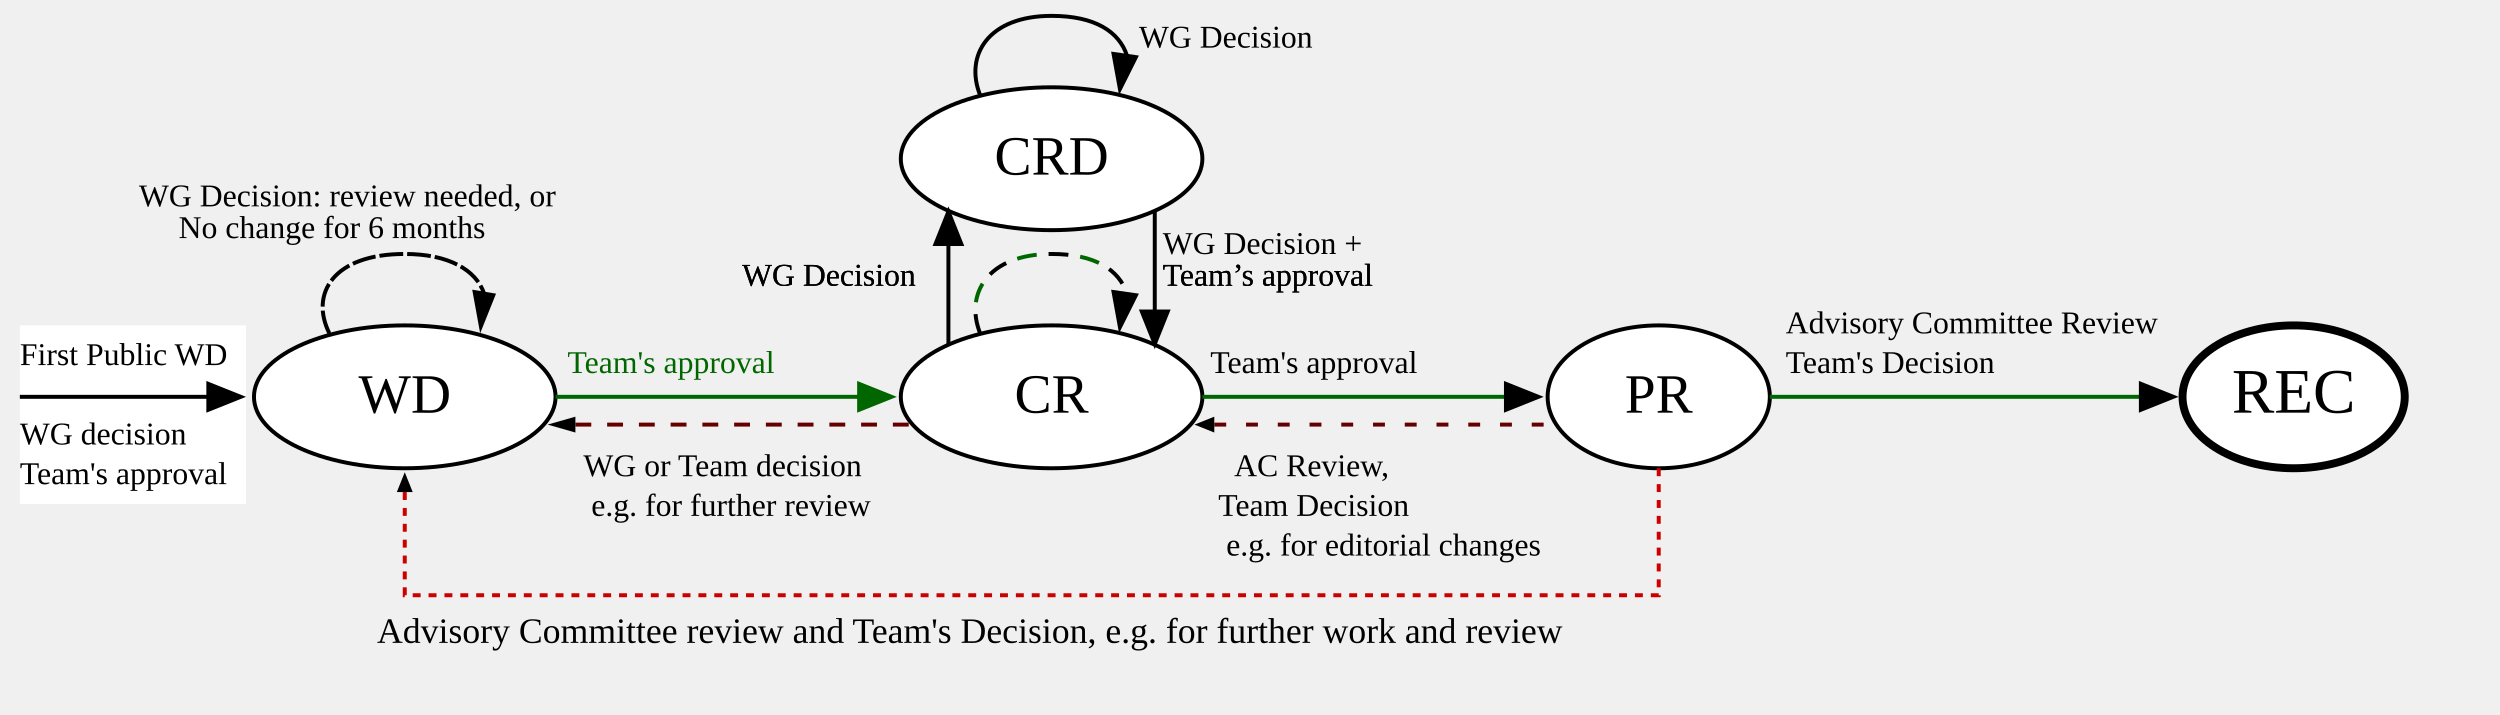
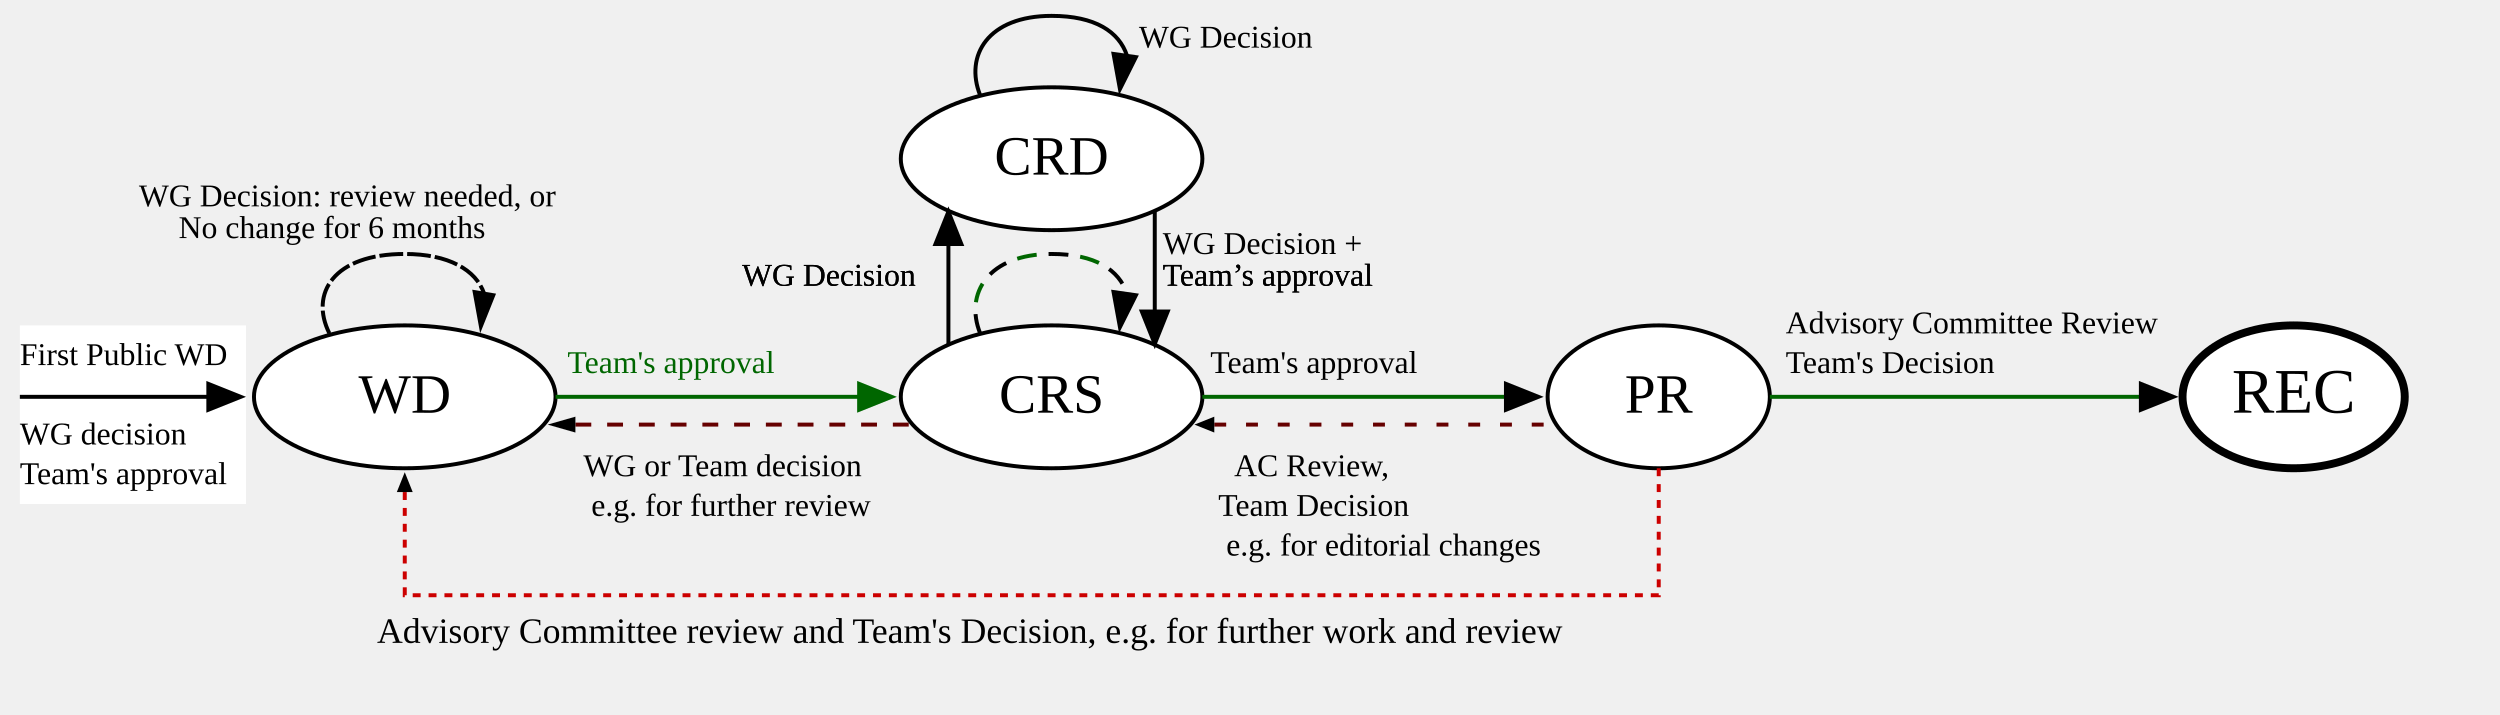
<svg xmlns="http://www.w3.org/2000/svg" viewBox="-5 40 630 180" width="100%">
  <g role="list">
    <g role="listitem">
      <a href="#wd-1">
        <rect role="img" fill="white" y="122" width="57" height="45">
							</rect>
        <text font-size="8">
          <tspan aria-hidden="true" y="132" x="0">First Public WD</tspan>
          <tspan x="0" y="152">WG decision</tspan>
          <tspan x="0" y="162">Team's approval</tspan>
        </text>
        <path d="M0,140h53" fill="none" stroke="#000" />
        <polygon points="47,136 57,140 47,144" />
      </a>
    </g>
    <g role="listitem">
      <a href="#cr-1">
        <ellipse role="img" id="wd-1" ry="18" rx="38" cy="140" cx="97" stroke="black" fill="#fff">
						</ellipse>
        <text aria-hidden="true" font-size="14" y="144" x="97" text-anchor="middle">WD</text>
      </a>
      <g role="list">
        <g role="listitem">
          <a href="#wd-1">
            <g role="img">
									</g>
            <text font-size="8">
              <tspan x="30" y="92">WG Decision: review needed, or</tspan>
              <tspan x="40" y="100">No change for 6 months</tspan>
            </text>
            <path d="M78,124C73,114 79,104 97,104 108,104 115,108 117,114" fill="none" stroke="black" stroke-dasharray="6 1" />
            <polygon points="120,114 116,124 114,113" />
          </a>
        </g>
        <g role="listitem" fill="#060">
          <a href="#cr-1">
            <g role="img">
									</g>
            <text x="138" y="134" font-size="8">Team's approval</text>
            <path stroke="#060" d="M135,140h81" />
            <polygon points="211,136 221,140 211,144" />
          </a>
        </g>
      </g>
    </g>
    <g role="listitem">
      <a href="#pr-1">
        <ellipse role="img" id="cr-1" ry="18" rx="38" cy="140" cx="260" stroke="black" fill="#fff">
						</ellipse>
-         <text aria-hidden="true" font-size="14" y="144" x="260" text-anchor="middle">CR</text>
+         <text aria-hidden="true" font-size="14" y="144" x="260" text-anchor="middle">CRS</text>
      </a>
      <a href="#crd-1">
        <ellipse role="img" id="crd-1" ry="18" rx="38" cy="80" cx="260" stroke="black" fill="#fff">
						</ellipse>
        <text aria-hidden="true" font-size="14" y="84" x="260" text-anchor="middle">CRD</text>
      </a>
      <g role="list">
        <g role="listitem">
          <a href="#crd-1">
            <g role="img">
									</g>
            <text font-size="8">
              <tspan x="182" y="112">WG Decision</tspan>
            </text>
            <path stroke="#000" d="M234,127v-34" />
            <polygon points="234,92 230,102 238,102" />
          </a>
        </g>
        <g role="listitem">
          <a href="#crd-1">
            <g role="img">
									</g>
            <text font-size="8">
              <tspan x="282" y="52">WG Decision</tspan>
            </text>
            <path stroke="#000" d="M242,64C238,54 244,44 260,44 271,44 277,48 279,54" fill="none" />
            <polygon points="282,54 277,64 275,53" />
          </a>
        </g>
        <g role="listitem">
          <a href="#cr-1">
            <g role="img">
									</g>
            <text font-size="8">
              <tspan x="288" y="104">WG Decision +</tspan>
              <tspan x="288" y="112">Team’s approval</tspan>
            </text>
            <path stroke="#000" d="M286,127v-34" />
            <polygon points="286,128 282,118 290,118" />
          </a>
        </g>
        <g role="listitem">
          <a href="#cr-1">
            <g role="img">
									</g>
            <text font-size="8">
              <tspan x="182" y="112">WG Decision</tspan>
              <tspan x="288" y="112">Team’s approval</tspan>
            </text>
            <path stroke="#000" d="M242,124C238,114 244,104 260,104 271,104 277,108 279,114" stroke-dasharray="5 11" fill="none" />
            <path stroke="#060" d="M242,124C238,114 244,104 260,104 271,104 277,108 279,114" stroke-dasharray="5 11" stroke-dashoffset="8" fill="none" />
            <polygon points="282,114 277,124 275,113" />
          </a>
        </g>
        <g role="listitem">
          <a href="#pr-1">
            <g role="img">
							</g>
            <text x="300" y="134" font-size="8">Team's approval</text>
            <path d="M298,140h77" stroke="#060" />
            <polygon points="374,136 384,140 374,144" />
          </a>
        </g>
        <g role="listitem">
          <a href="#wd-1">
            <g role="img">
								</g>
            <text font-size="8">
              <tspan x="142" y="160">WG or Team decision</tspan>
              <tspan x="144" y="170">e.g. for further review</tspan>
            </text>
            <path d="M140,147h84" stroke-dasharray="4 4" stroke="#600" />
            <polygon points="140,145 133,147 140,149" />
          </a>
        </g>
      </g>
    </g>
    <g role="listitem">
      <a href="#rec-1">
        <ellipse role="img" id="pr-1" ry="18" rx="28" cy="140" cx="413" stroke="black" fill="#fff">
						</ellipse>
        <text aria-hidden="true" font-size="14" y="144" x="413" text-anchor="middle">PR</text>
      </a>
      <g role="list">
        <g role="listitem">
          <a href="#rec-1">
            <g role="img">
									</g>
            <text x="300" y="138" font-size="8">
              <tspan x="445" y="124">Advisory Committee Review</tspan>
              <tspan x="445" y="134">Team's Decision</tspan>
            </text>
            <path d="M441,140h100" stroke="#060" />
            <polygon points="534,136 544,140 534,144" />
          </a>
        </g>
        <g role="listitem">
          <a href="#cr-1">
            <g role="img">
									</g>
            <text font-size="8">
              <tspan x="306" y="160">AC Review, </tspan>
              <tspan x="302" y="170">Team Decision</tspan>
              <tspan x="304" y="180">e.g. for editorial changes</tspan>
            </text>
            <path d="M301,147h88" stroke-dasharray="3 5" stroke="#600" />
            <polygon points="301,145 296,147 301,149" />
          </a>
        </g>
        <g role="listitem">
          <a href="#wd-1">
            <g role="img">
									</g>
            <text font-size="9">
              <tspan x="90" y="202">Advisory Committee review and Team's Decision, e.g. for further work and review</tspan>
            </text>
            <path d="M413,158v32h-316v-26" stroke-dasharray="2 2" stroke="#c00" fill="none" />
            <polygon points="95,164 97,159 99,164" />
          </a>
        </g>
      </g>
    </g>
    <g role="listitem">
      <ellipse role="img" id="rec-1" ry="18" rx="28" cy="140" cx="573" stroke="black" fill="#fff" stroke-width="2">
						</ellipse>
      <text aria-hidden="true" font-size="16" y="144" x="573" text-anchor="middle" stroke-width=".3">REC</text>
    </g>
  </g>
</svg>
